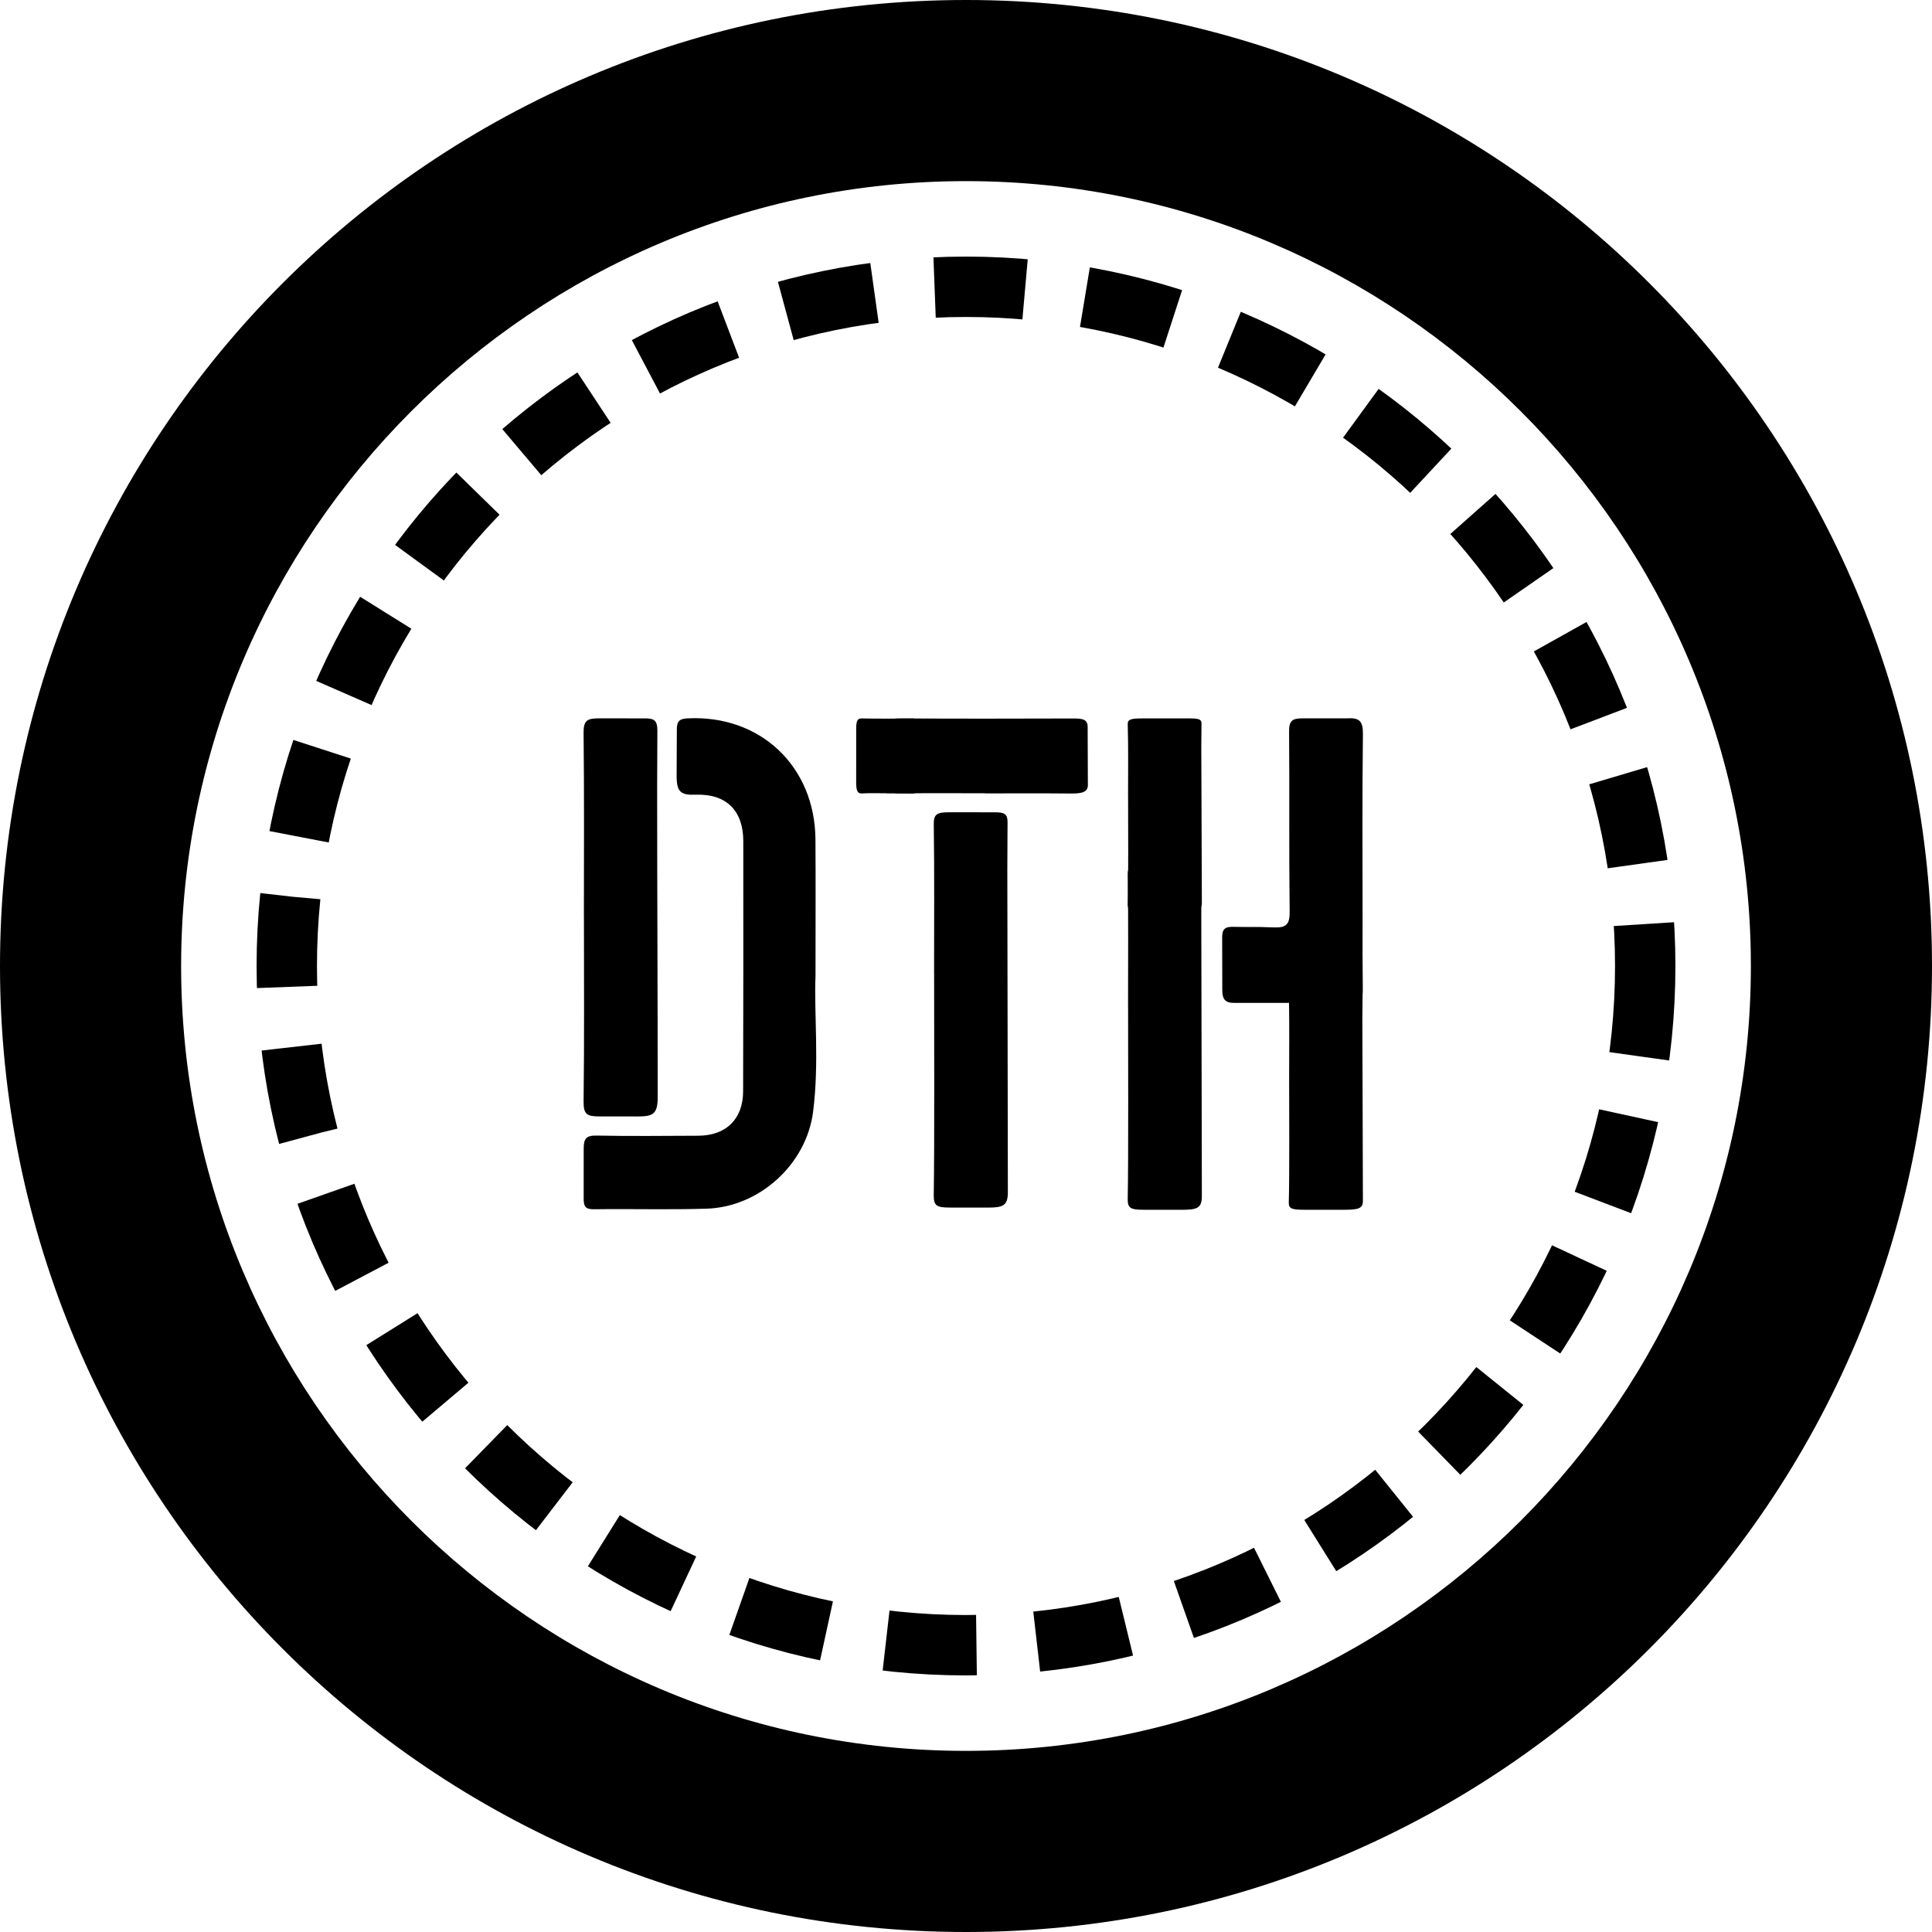
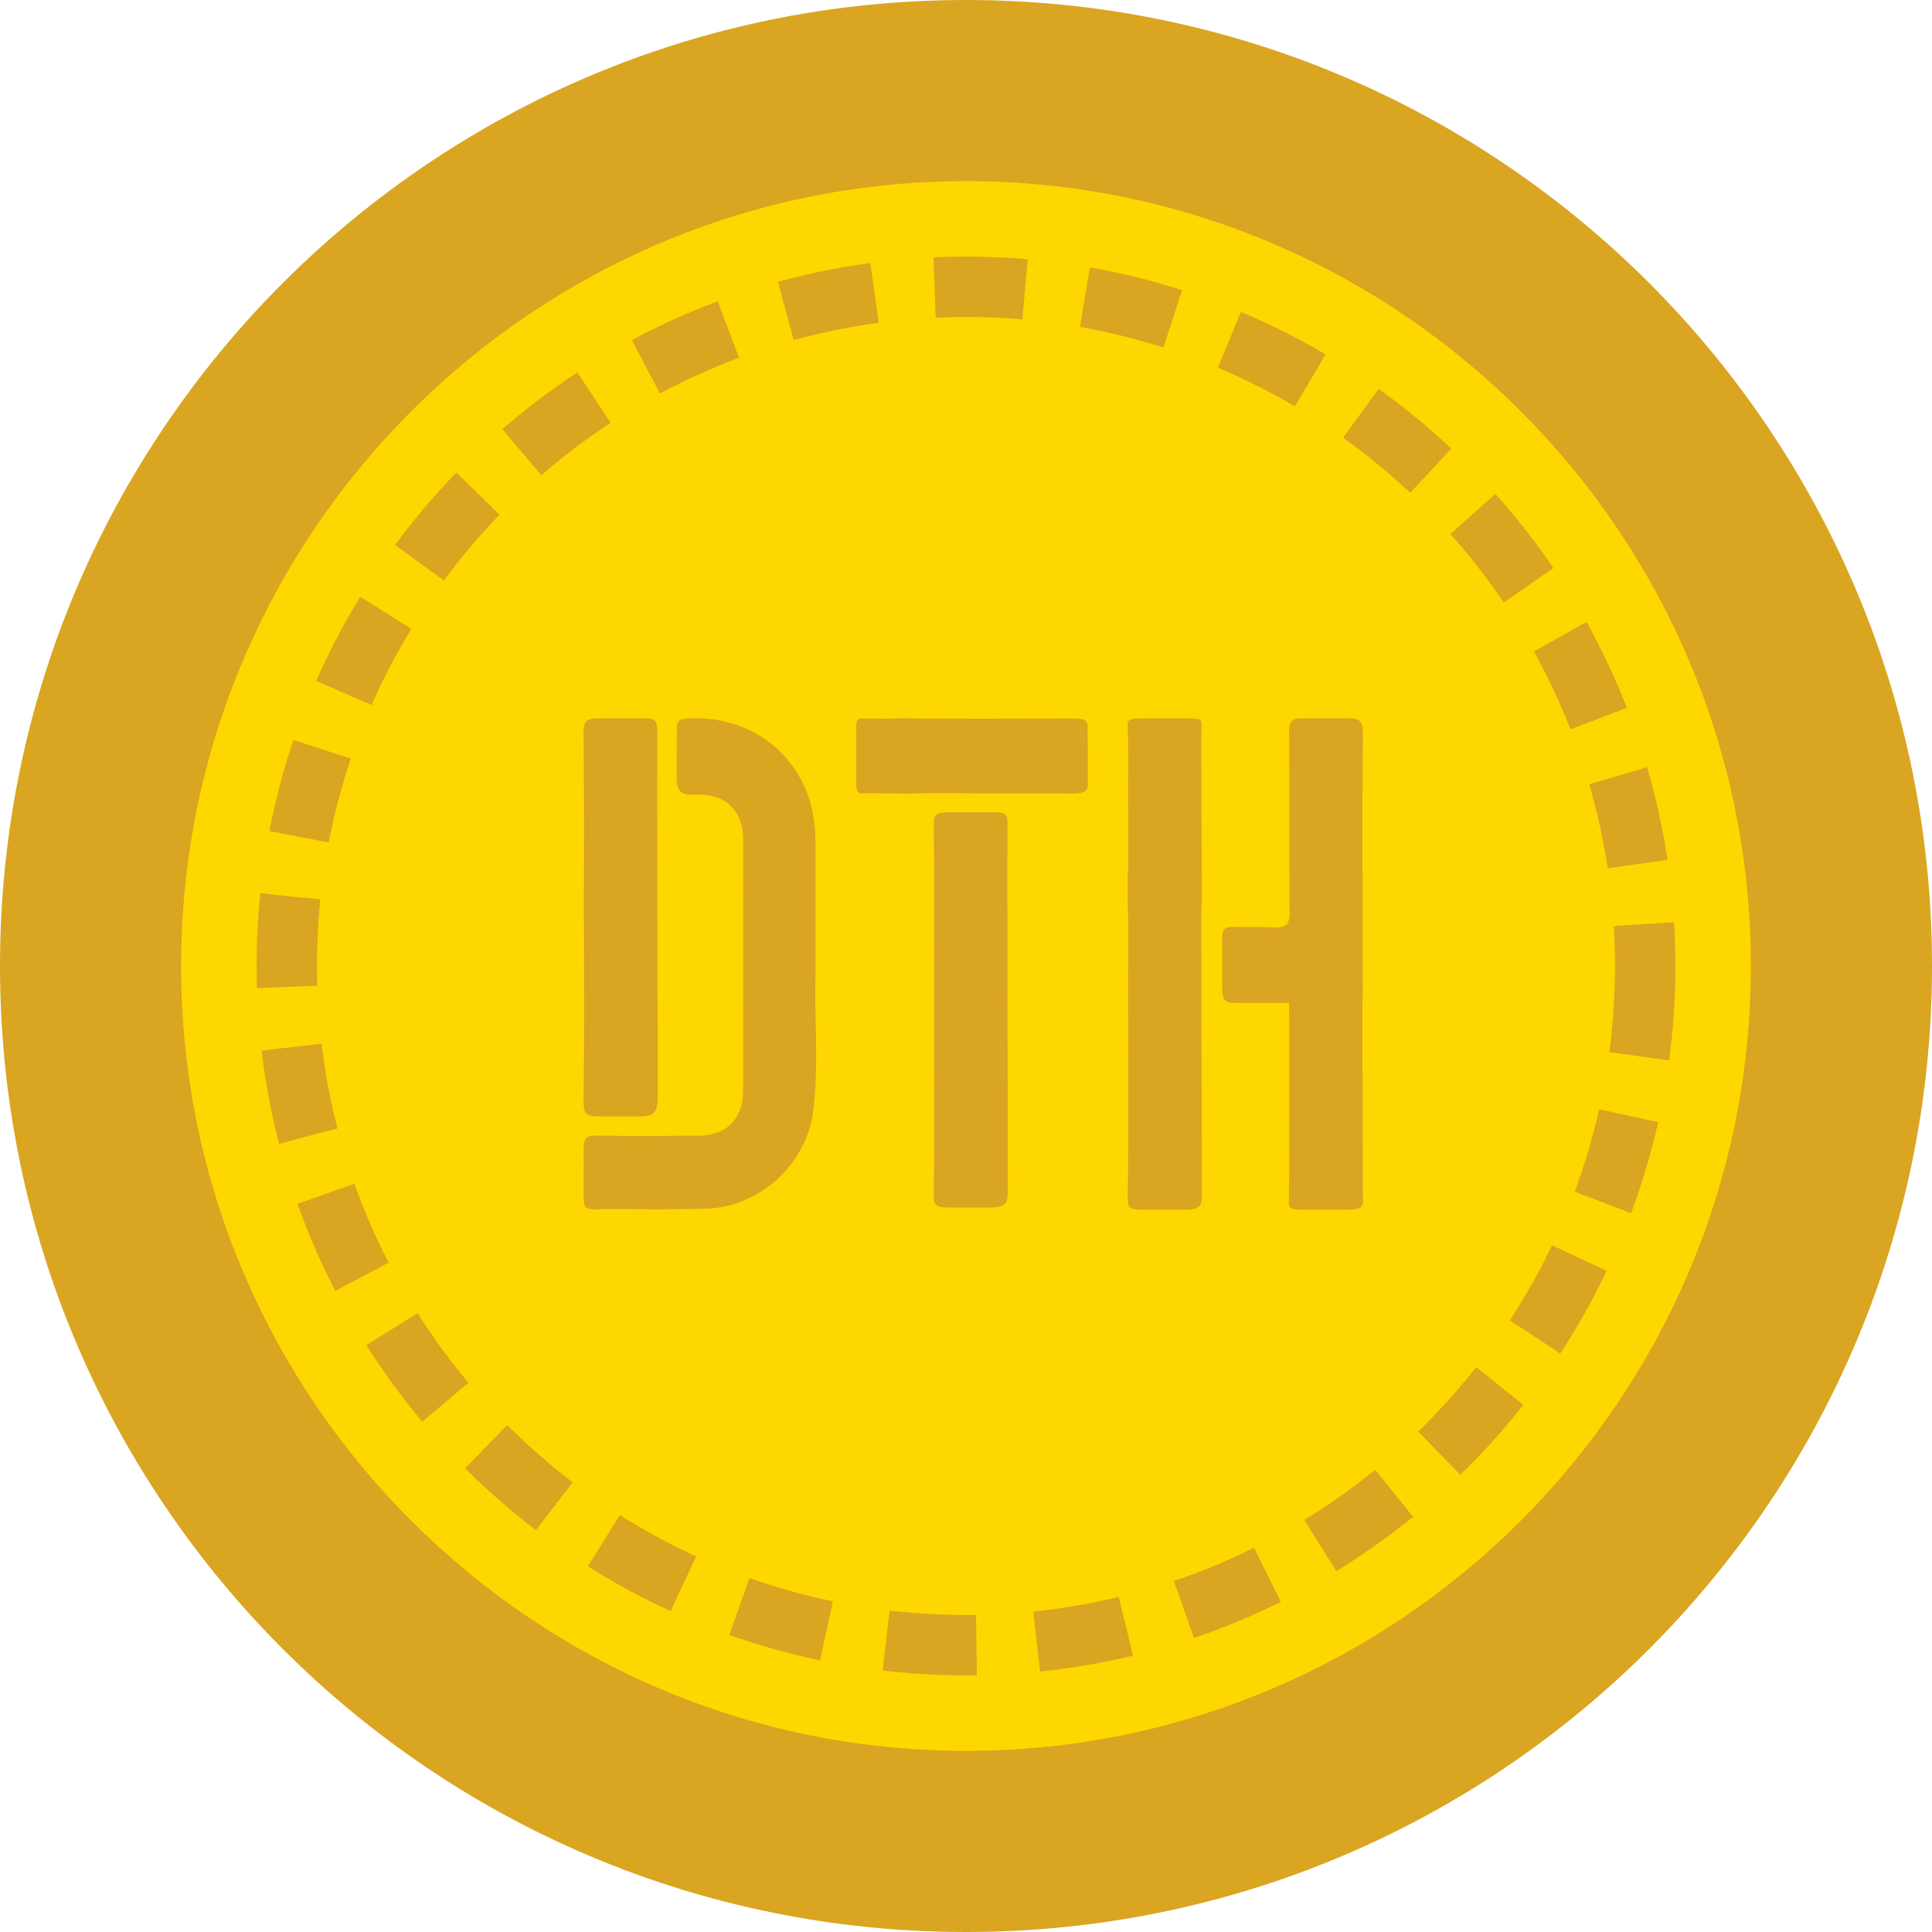
- <svg xmlns="http://www.w3.org/2000/svg" viewBox="0 0 512 512" width="100%" height="100%">
+ <svg xmlns="http://www.w3.org/2000/svg" color="#DAA520" viewBox="0 0 512 512" width="100%" height="100%">
+   <circle cx="256" cy="256" r="215" fill="#FFD700" />
  <path fill="currentColor" d="M256 0C114.6 0 0 114.6 0 256s114.6 256 256 256 256-114.6 256-256S397.4 0 256 0zm0 464c-114.7 0-208-93.3-208-208S141.3 48 256 48s208 93.3 208 208-93.3 208-208 208z" />
  <circle cx="256" cy="256" r="180" fill="none" stroke="currentColor" stroke-width="16" stroke-dasharray="24 16" />
  <g fill="currentColor" transform="translate(151.5, 190) scale(5.5)">
    <g>
      <path d="M11.748 12.502C11.676 14.271 11.935 16.66 11.632 19.028C11.308 21.564 9.035 23.612 6.509 23.693C4.698 23.751 2.885 23.695 1.073 23.721C0.648 23.727 0.578 23.574 0.578 23.192C0.578 22.393 0.579 21.635 0.579 20.812C0.579 20.317 0.692 20.16 1.205 20.171C2.838 20.204 4.472 20.184 6.105 20.178C7.44 20.172 8.257 19.375 8.261 18.038C8.272 14.018 8.273 9.998 8.269 5.978C8.267 4.521 7.454 3.693 5.976 3.747C5.251 3.774 5.057 3.61 5.057 2.841C5.057 2.071 5.067 1.349 5.067 0.615C5.067 0.231 5.163 0.089 5.577 0.068C9.077 -0.113 11.72 2.367 11.746 5.901C11.76 7.898 11.749 9.896 11.749 12.502H11.748Z" />
      <path d="M0.589 9.682C0.589 6.712 0.608 3.742 0.574 0.773C0.568 0.179 0.735 0.067 1.301 0.067C2.052 0.067 2.773 0.069 3.52 0.069C3.973 0.069 4.129 0.161 4.129 0.659C4.129 1.599 4.118 2.502 4.118 3.423C4.119 8.39 4.145 13.357 4.145 18.323C4.145 19.135 3.918 19.25 3.175 19.25C2.563 19.25 1.952 19.248 1.34 19.248C0.728 19.248 0.566 19.147 0.574 18.514C0.612 15.57 0.591 12.626 0.591 9.681L0.589 9.682Z" />
    </g>
    <g transform="translate(-18.8, 0)">
      <path d="M38.753 3.678C37.413 3.678 36.073 3.663 34.735 3.685C34.049 3.696 33.801 3.571 33.801 3.161C33.801 2.271 33.805 1.422 33.805 0.553C33.805 0.181 34.043 0.069 34.672 0.072C37.396 0.086 40.119 0.083 42.843 0.074C43.367 0.072 43.662 0.075 43.662 0.485C43.662 1.405 43.672 2.287 43.672 3.247C43.691 3.655 43.344 3.696 42.772 3.689C41.433 3.674 40.093 3.684 38.754 3.684V3.679L38.753 3.678Z" />
      <path d="M33.983 3.678C33.584 3.678 33.185 3.663 32.786 3.685C32.582 3.696 32.508 3.571 32.508 3.161C32.508 2.271 32.509 1.422 32.509 0.553C32.509 0.181 32.58 0.069 32.768 0.072C33.579 0.086 34.389 0.083 35.2 0.074C35.356 0.072 35.444 0.075 35.444 0.485C35.444 1.405 35.447 2.287 35.447 3.247C35.453 3.655 35.35 3.696 35.179 3.689C34.781 3.674 34.381 3.684 33.983 3.684V3.679V3.678Z" />
      <path d="M36.262 12.397C36.262 10.003 36.281 7.556 36.247 5.162C36.24 4.683 36.408 4.593 36.974 4.593C37.724 4.593 38.446 4.594 39.193 4.594C39.646 4.594 39.802 4.669 39.802 5.07C39.802 5.828 39.791 6.609 39.791 7.352C39.792 11.356 39.817 18.889 39.817 22.893C39.817 23.548 39.591 23.641 38.848 23.641C38.236 23.641 37.625 23.639 37.013 23.639C36.401 23.639 36.239 23.557 36.246 23.047C36.285 20.674 36.264 14.771 36.264 12.398L36.262 12.397Z" />
    </g>
    <g transform="translate(-44.2, 0)">
      <path d="M71.008 3.865C71.008 2.701 71.027 1.511 70.993 0.346C70.986 0.113 71.155 0.07 71.72 0.07C72.471 0.07 73.193 0.07 73.94 0.07C74.392 0.07 74.548 0.107 74.548 0.302C74.548 0.67 74.537 1.05 74.537 1.411C74.538 3.358 74.564 7.021 74.564 8.968C74.564 9.286 74.338 9.331 73.595 9.331C72.982 9.331 72.372 9.33 71.759 9.33C71.147 9.33 70.985 9.29 70.992 9.042C71.031 7.889 71.01 5.019 71.01 3.864L71.008 3.865Z" />
      <path d="M71.008 13.928C71.008 11.837 71.027 9.699 70.993 7.608C70.986 7.189 71.155 7.111 71.72 7.111C72.471 7.111 73.193 7.112 73.94 7.112C74.392 7.112 74.548 7.177 74.548 7.528C74.548 8.19 74.537 8.872 74.537 9.521C74.538 13.018 74.564 19.597 74.564 23.095C74.564 23.666 74.338 23.747 73.595 23.747C72.982 23.747 72.372 23.746 71.759 23.746C71.147 23.746 70.985 23.675 70.992 23.23C71.031 21.157 71.01 16.001 71.01 13.928L71.008 13.928Z" />
      <path d="M82.299 14.534C82.299 14.158 82.308 13.766 82.309 13.382C82.317 13.317 82.319 13.244 82.319 13.162C82.301 10.192 82.309 12.694 82.309 9.723C82.309 6.753 82.288 3.783 82.325 0.813C82.332 0.181 82.133 0.028 81.55 0.067C80.852 0.067 80.118 0.067 79.408 0.067C78.902 0.067 78.763 0.201 78.768 0.709C78.792 3.602 78.759 6.495 78.795 9.388C78.803 10.015 78.61 10.164 78.022 10.141C76.85 10.096 77.24 10.138 76.067 10.113C75.663 10.104 75.543 10.235 75.543 10.636C75.543 11.513 75.549 12.334 75.549 13.17C75.549 13.633 75.723 13.784 76.13 13.777H78.664C78.719 13.777 78.75 13.777 78.765 13.776C78.784 14.976 78.77 16.193 78.77 17.387C78.77 18.73 78.791 22.069 78.753 23.411C78.745 23.7 78.928 23.746 79.52 23.746C80.112 23.746 80.742 23.747 81.355 23.747C82.098 23.747 82.324 23.695 82.324 23.324C82.324 21.06 82.299 16.798 82.298 14.533L82.299 14.534Z" />
    </g>
  </g>
</svg>
